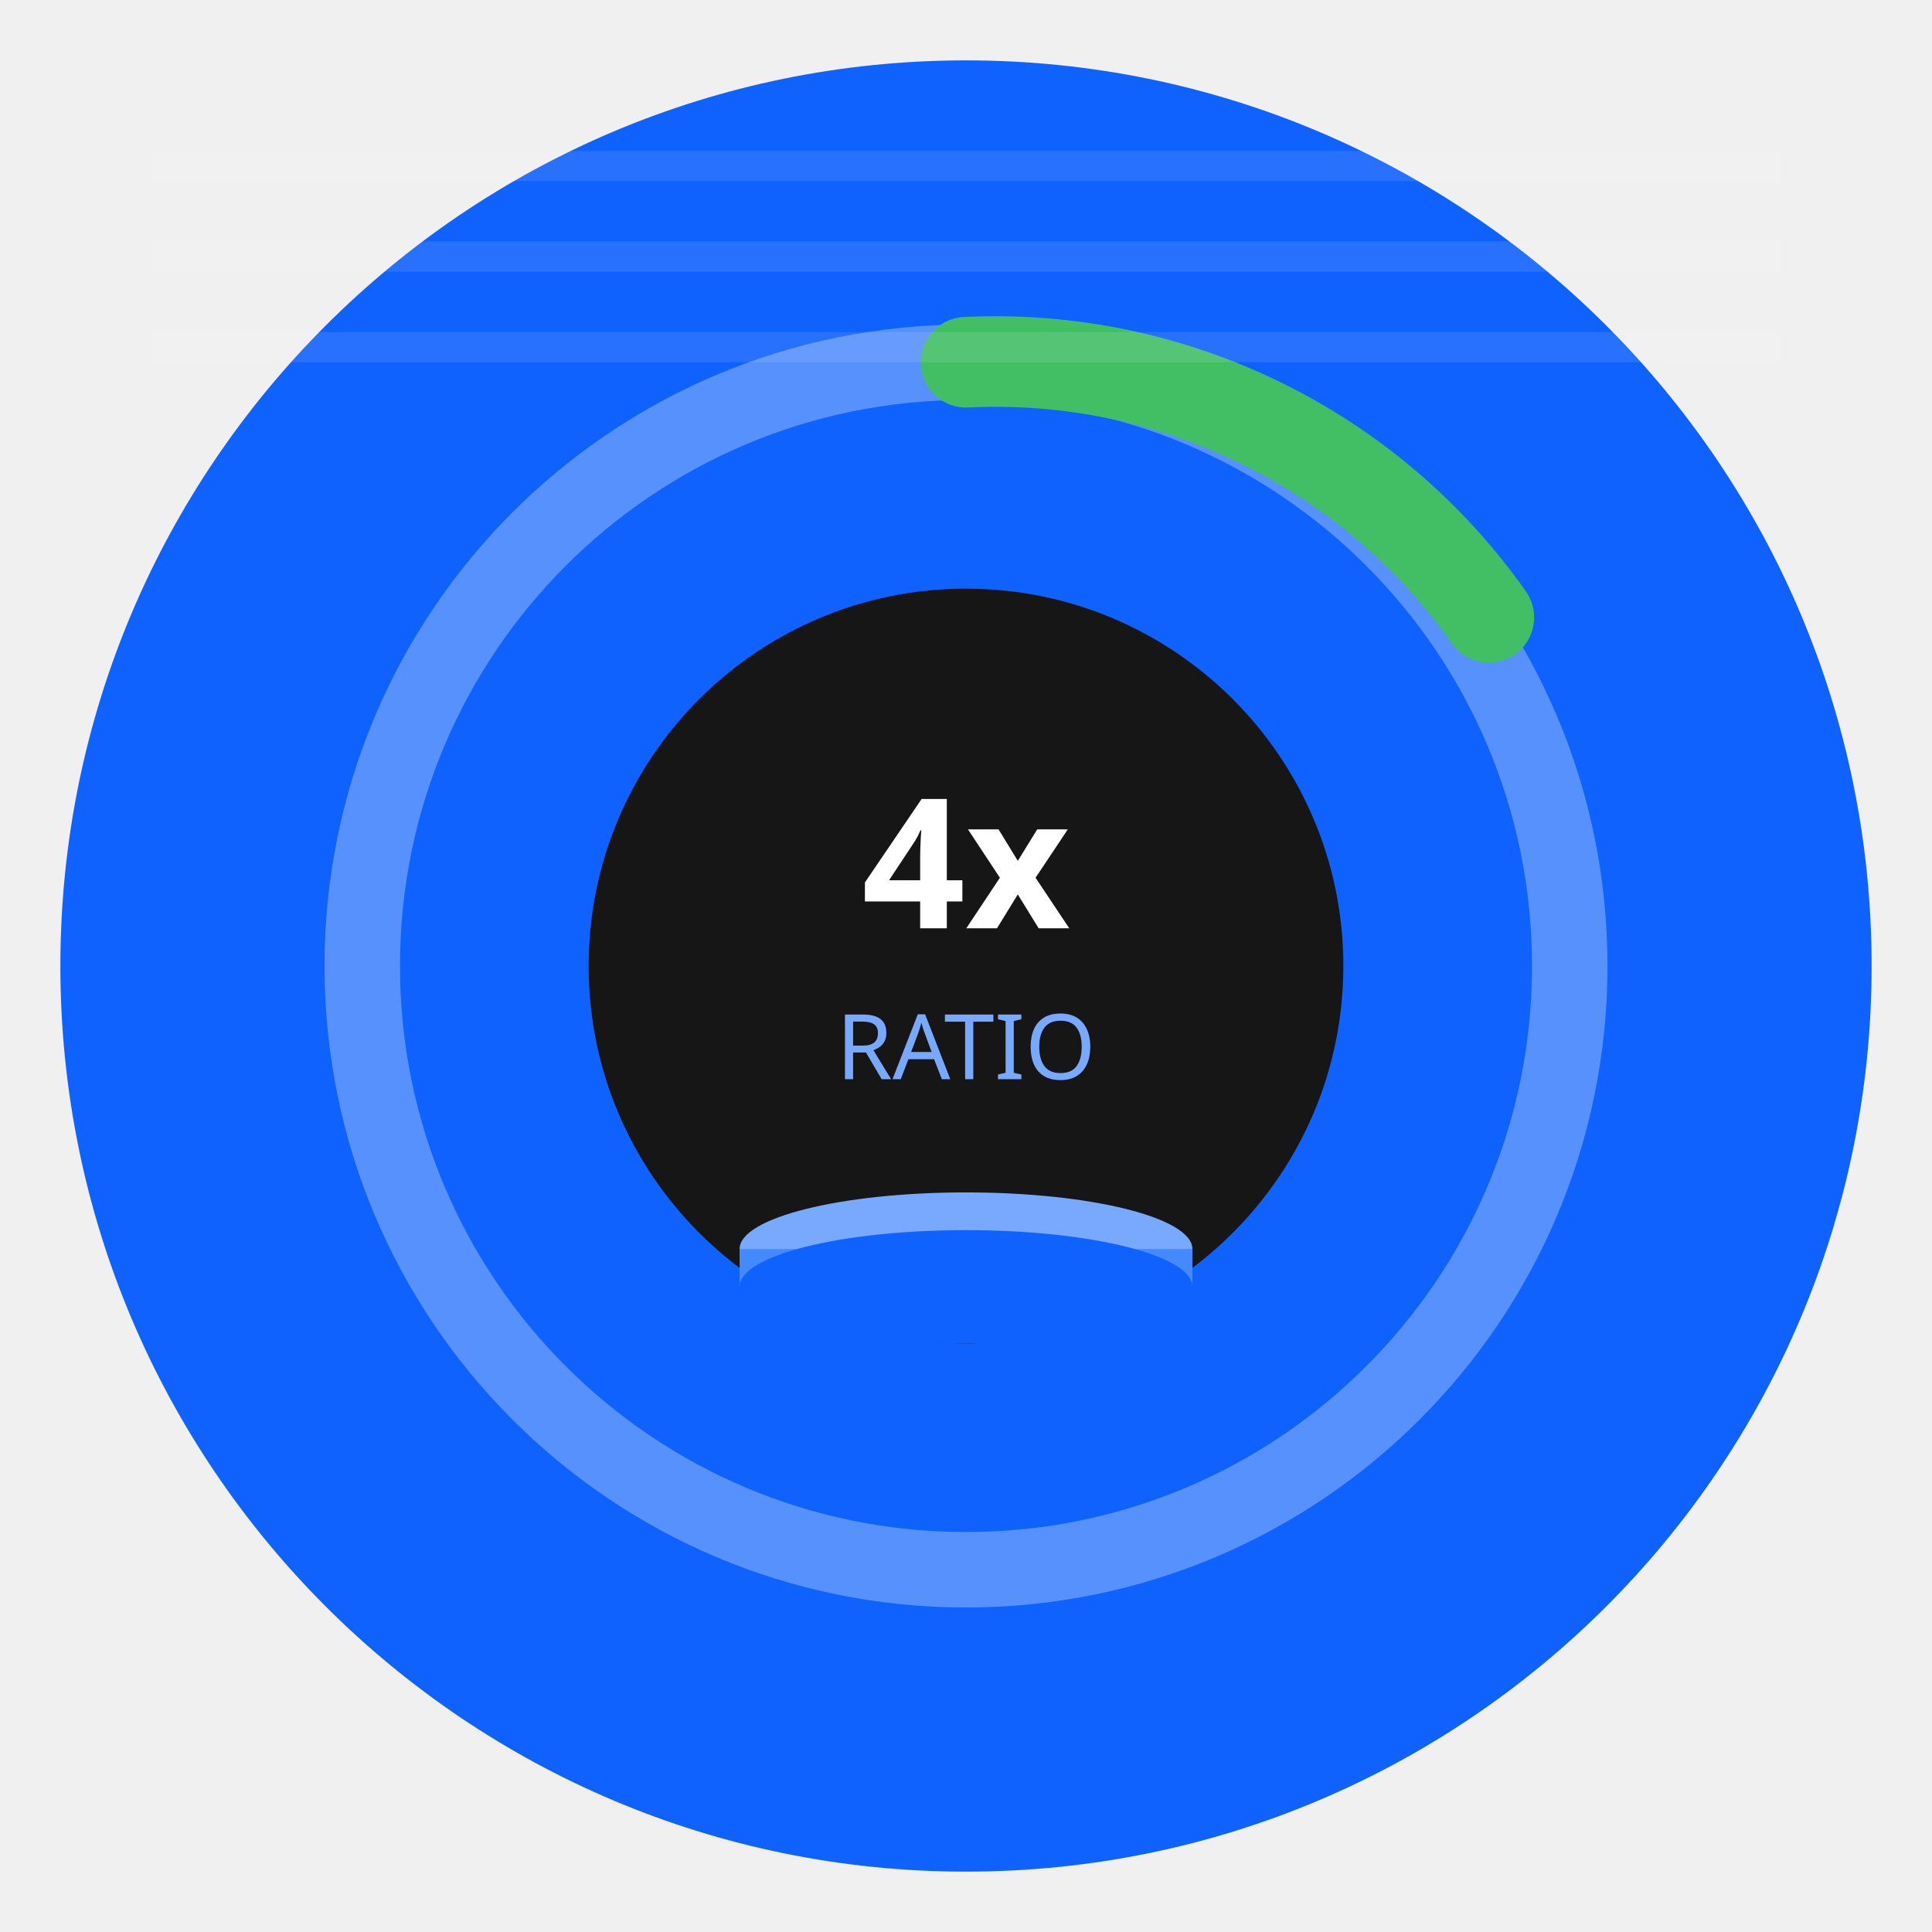
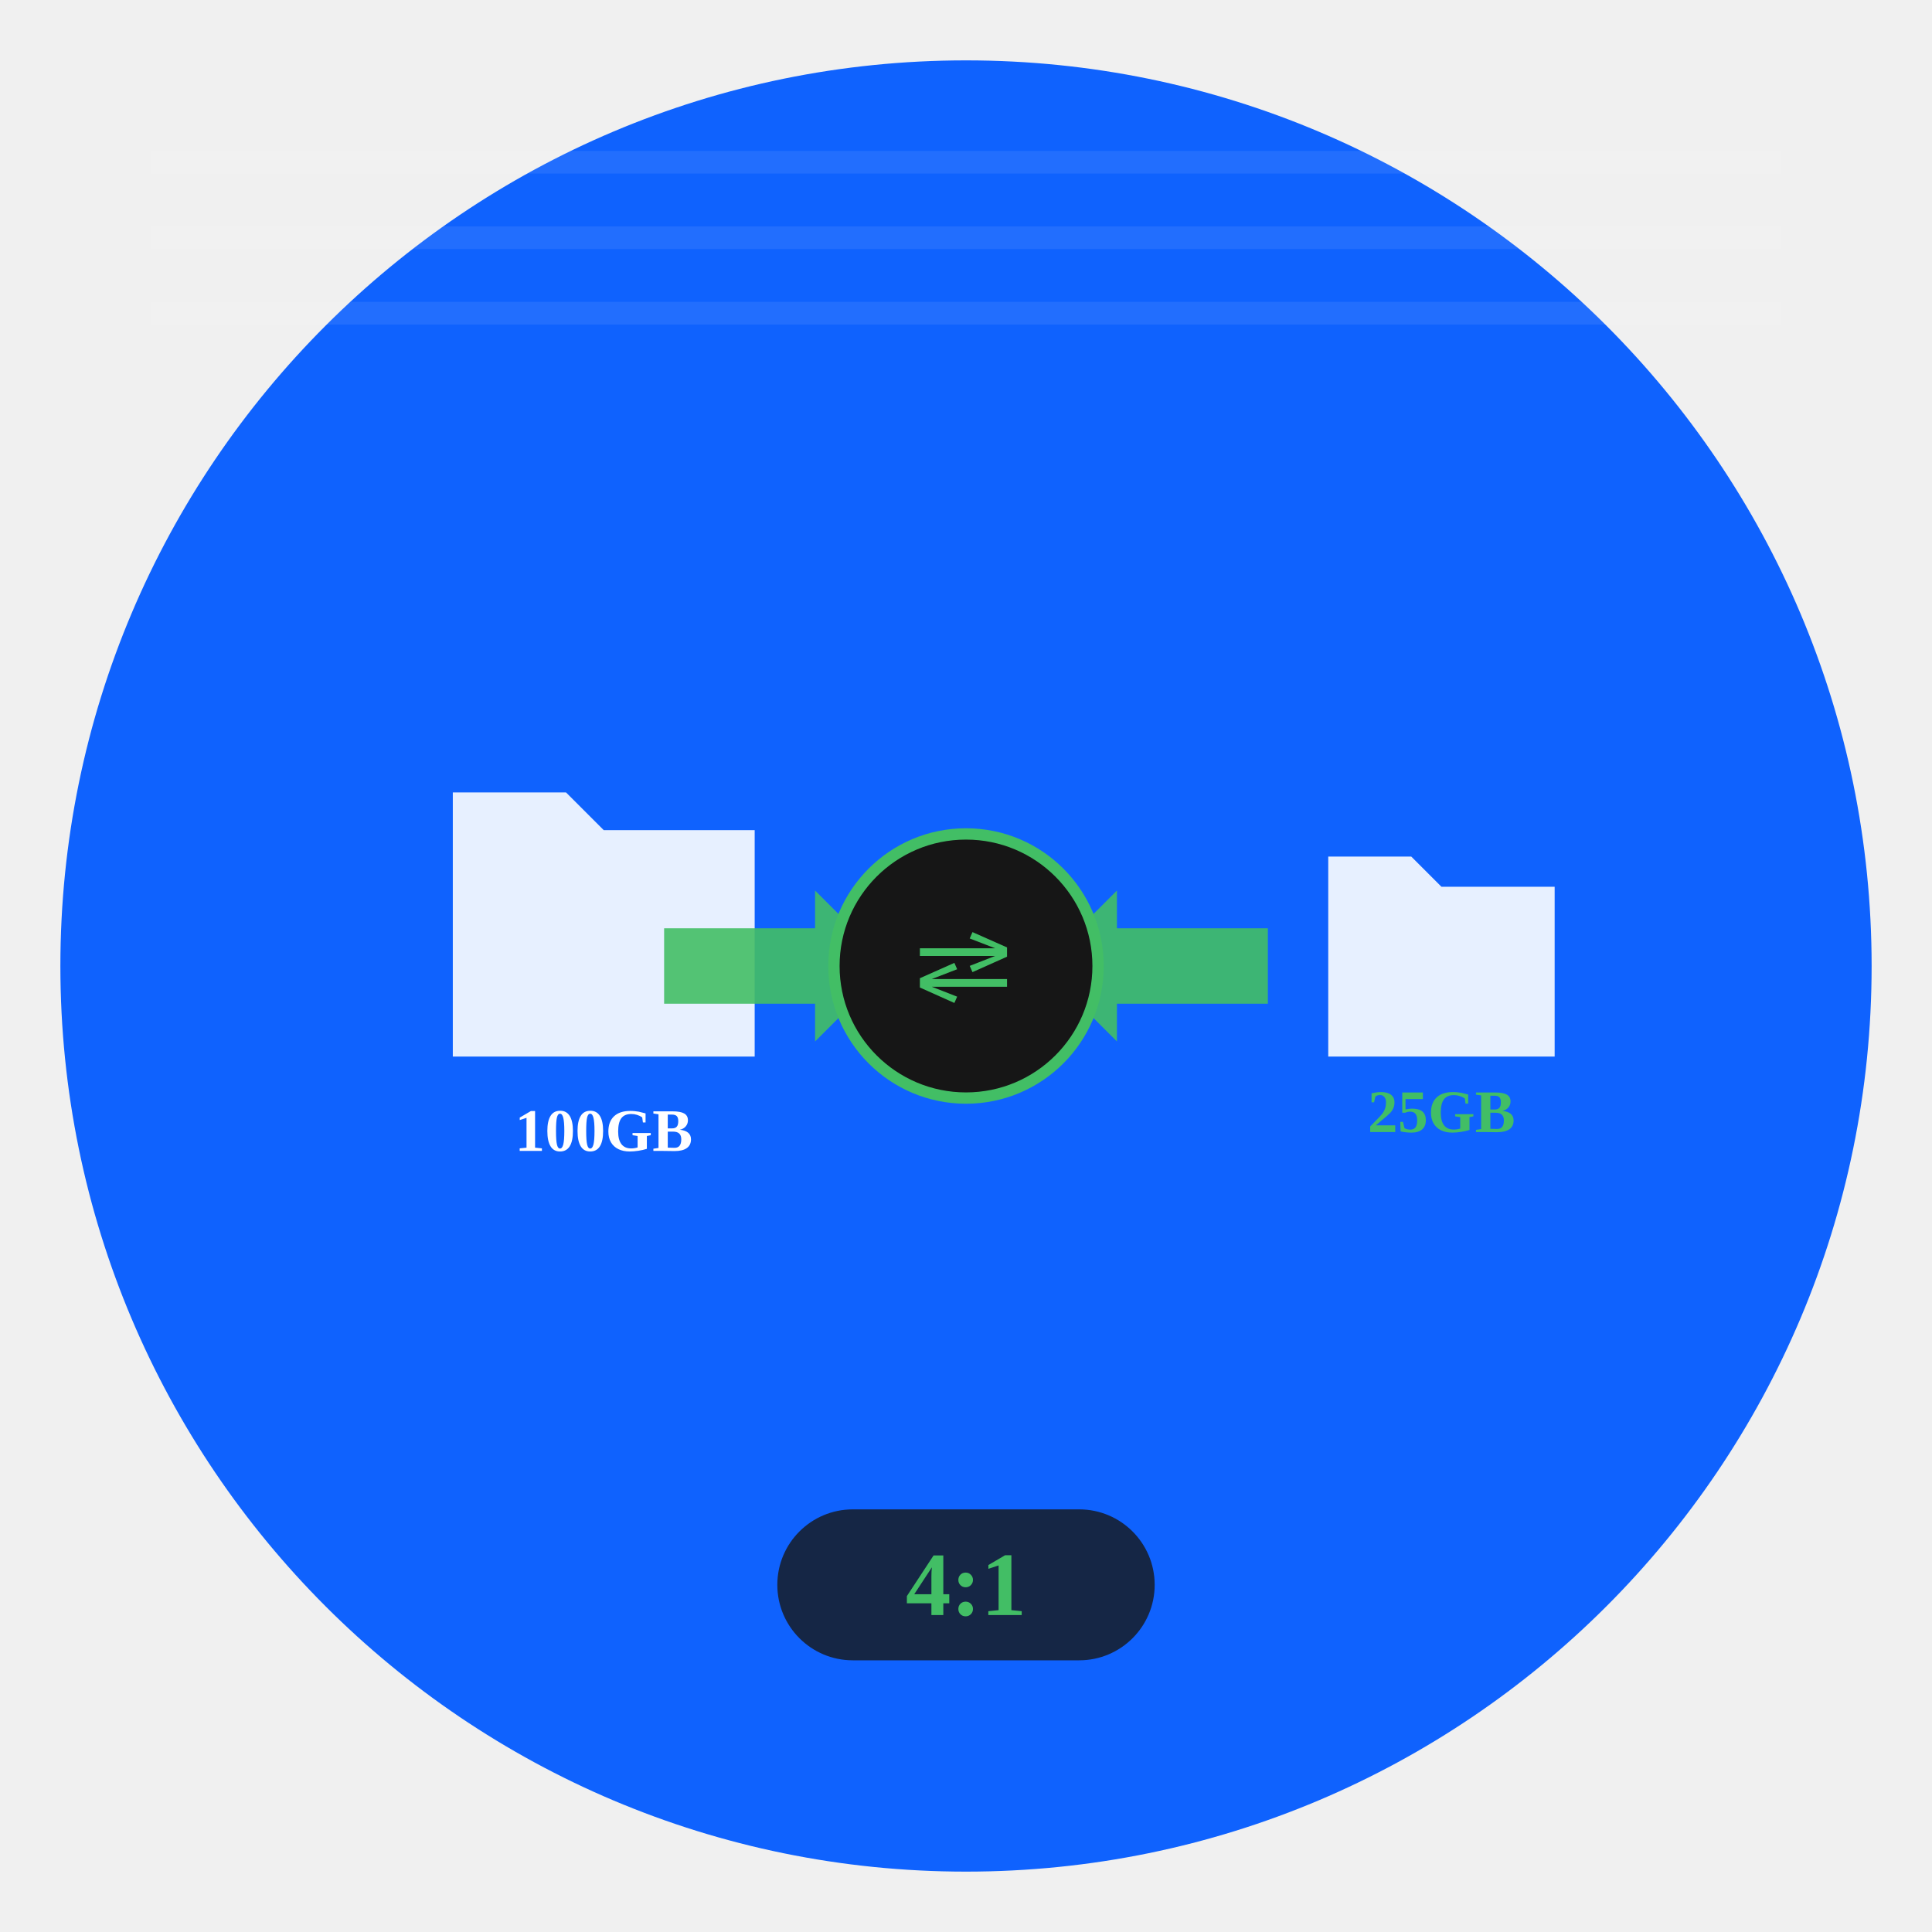
<svg xmlns="http://www.w3.org/2000/svg" width="512" height="512" viewBox="0 0 512 512">
  <circle cx="256" cy="256" r="240" fill="#0f62fe" />
+   <g transform="translate(120, 200)">
+     <path d="M 0,20 L 0,80 L 80,80 L 80,20 L 40,20 L 30,10 L 0,10 Z" fill="#ffffff" opacity="0.9" />
+     <text x="40" y="105" text-anchor="middle" fill="#ffffff" font-size="16" font-weight="bold">100GB</text>
+   </g>
  <g transform="translate(256, 256)">
-     <circle cx="0" cy="0" r="160" fill="none" stroke="#ffffff" stroke-width="20" opacity="0.3" />
-     <path d="M 0,-160 A 160,160 0 0,1 138.56,-92.38" fill="none" stroke="#42be65" stroke-width="24" stroke-linecap="round" />
-     <circle cx="0" cy="0" r="100" fill="#161616" />
-     <text x="0" y="-10" text-anchor="middle" fill="#ffffff" font-size="48" font-weight="bold" font-family="IBM Plex Sans, sans-serif">4x</text>
-     <text x="0" y="30" text-anchor="middle" fill="#78a9ff" font-size="24" font-family="IBM Plex Sans, sans-serif">RATIO</text>
-     <g transform="translate(0, 80)">
-       <ellipse cx="0" cy="-5" rx="60" ry="15" fill="#78a9ff" />
-       <rect x="-60" y="-5" width="120" height="10" fill="#4589ff" />
-       <ellipse cx="0" cy="5" rx="60" ry="15" fill="#0f62fe" />
-     </g>
+     <path d="M -80,-10 L -40,-10 L -40,-20 L -20,0 L -40,20 L -40,10 L -80,10 Z" fill="#42be65" opacity="0.9" />
+     <path d="M 80,-10 L 40,-10 L 40,-20 L 20,0 L 40,20 L 40,10 L 80,10 Z" fill="#42be65" opacity="0.9" />
+     <circle cx="0" cy="0" r="35" fill="#161616" stroke="#42be65" stroke-width="3" />
+     <text x="0" y="12" text-anchor="middle" fill="#42be65" font-size="32" font-weight="bold">⇄</text>
  </g>
-   <g opacity="0.1">
-     <rect x="40" y="40" width="432" height="8" fill="#ffffff" />
-     <rect x="40" y="64" width="432" height="8" fill="#ffffff" />
-     <rect x="40" y="88" width="432" height="8" fill="#ffffff" />
+   <g transform="translate(352, 220)">
+     <path d="M 0,15 L 0,60 L 60,60 L 60,15 L 30,15 L 22,7 L 0,7 Z" fill="#ffffff" opacity="0.9" />
+     <text x="30" y="80" text-anchor="middle" fill="#42be65" font-size="16" font-weight="bold">25GB</text>
+   </g>
+   <g transform="translate(256, 420)">
+     <rect x="-50" y="-20" width="100" height="40" rx="20" fill="#161616" opacity="0.8" />
+     <text x="0" y="8" text-anchor="middle" fill="#42be65" font-size="24" font-weight="bold">4:1</text>
+   </g>
+   <g opacity="0.08">
+     <rect x="40" y="40" width="432" height="6" fill="#ffffff" />
+     <rect x="40" y="60" width="432" height="6" fill="#ffffff" />
+     <rect x="40" y="80" width="432" height="6" fill="#ffffff" />
  </g>
</svg>
